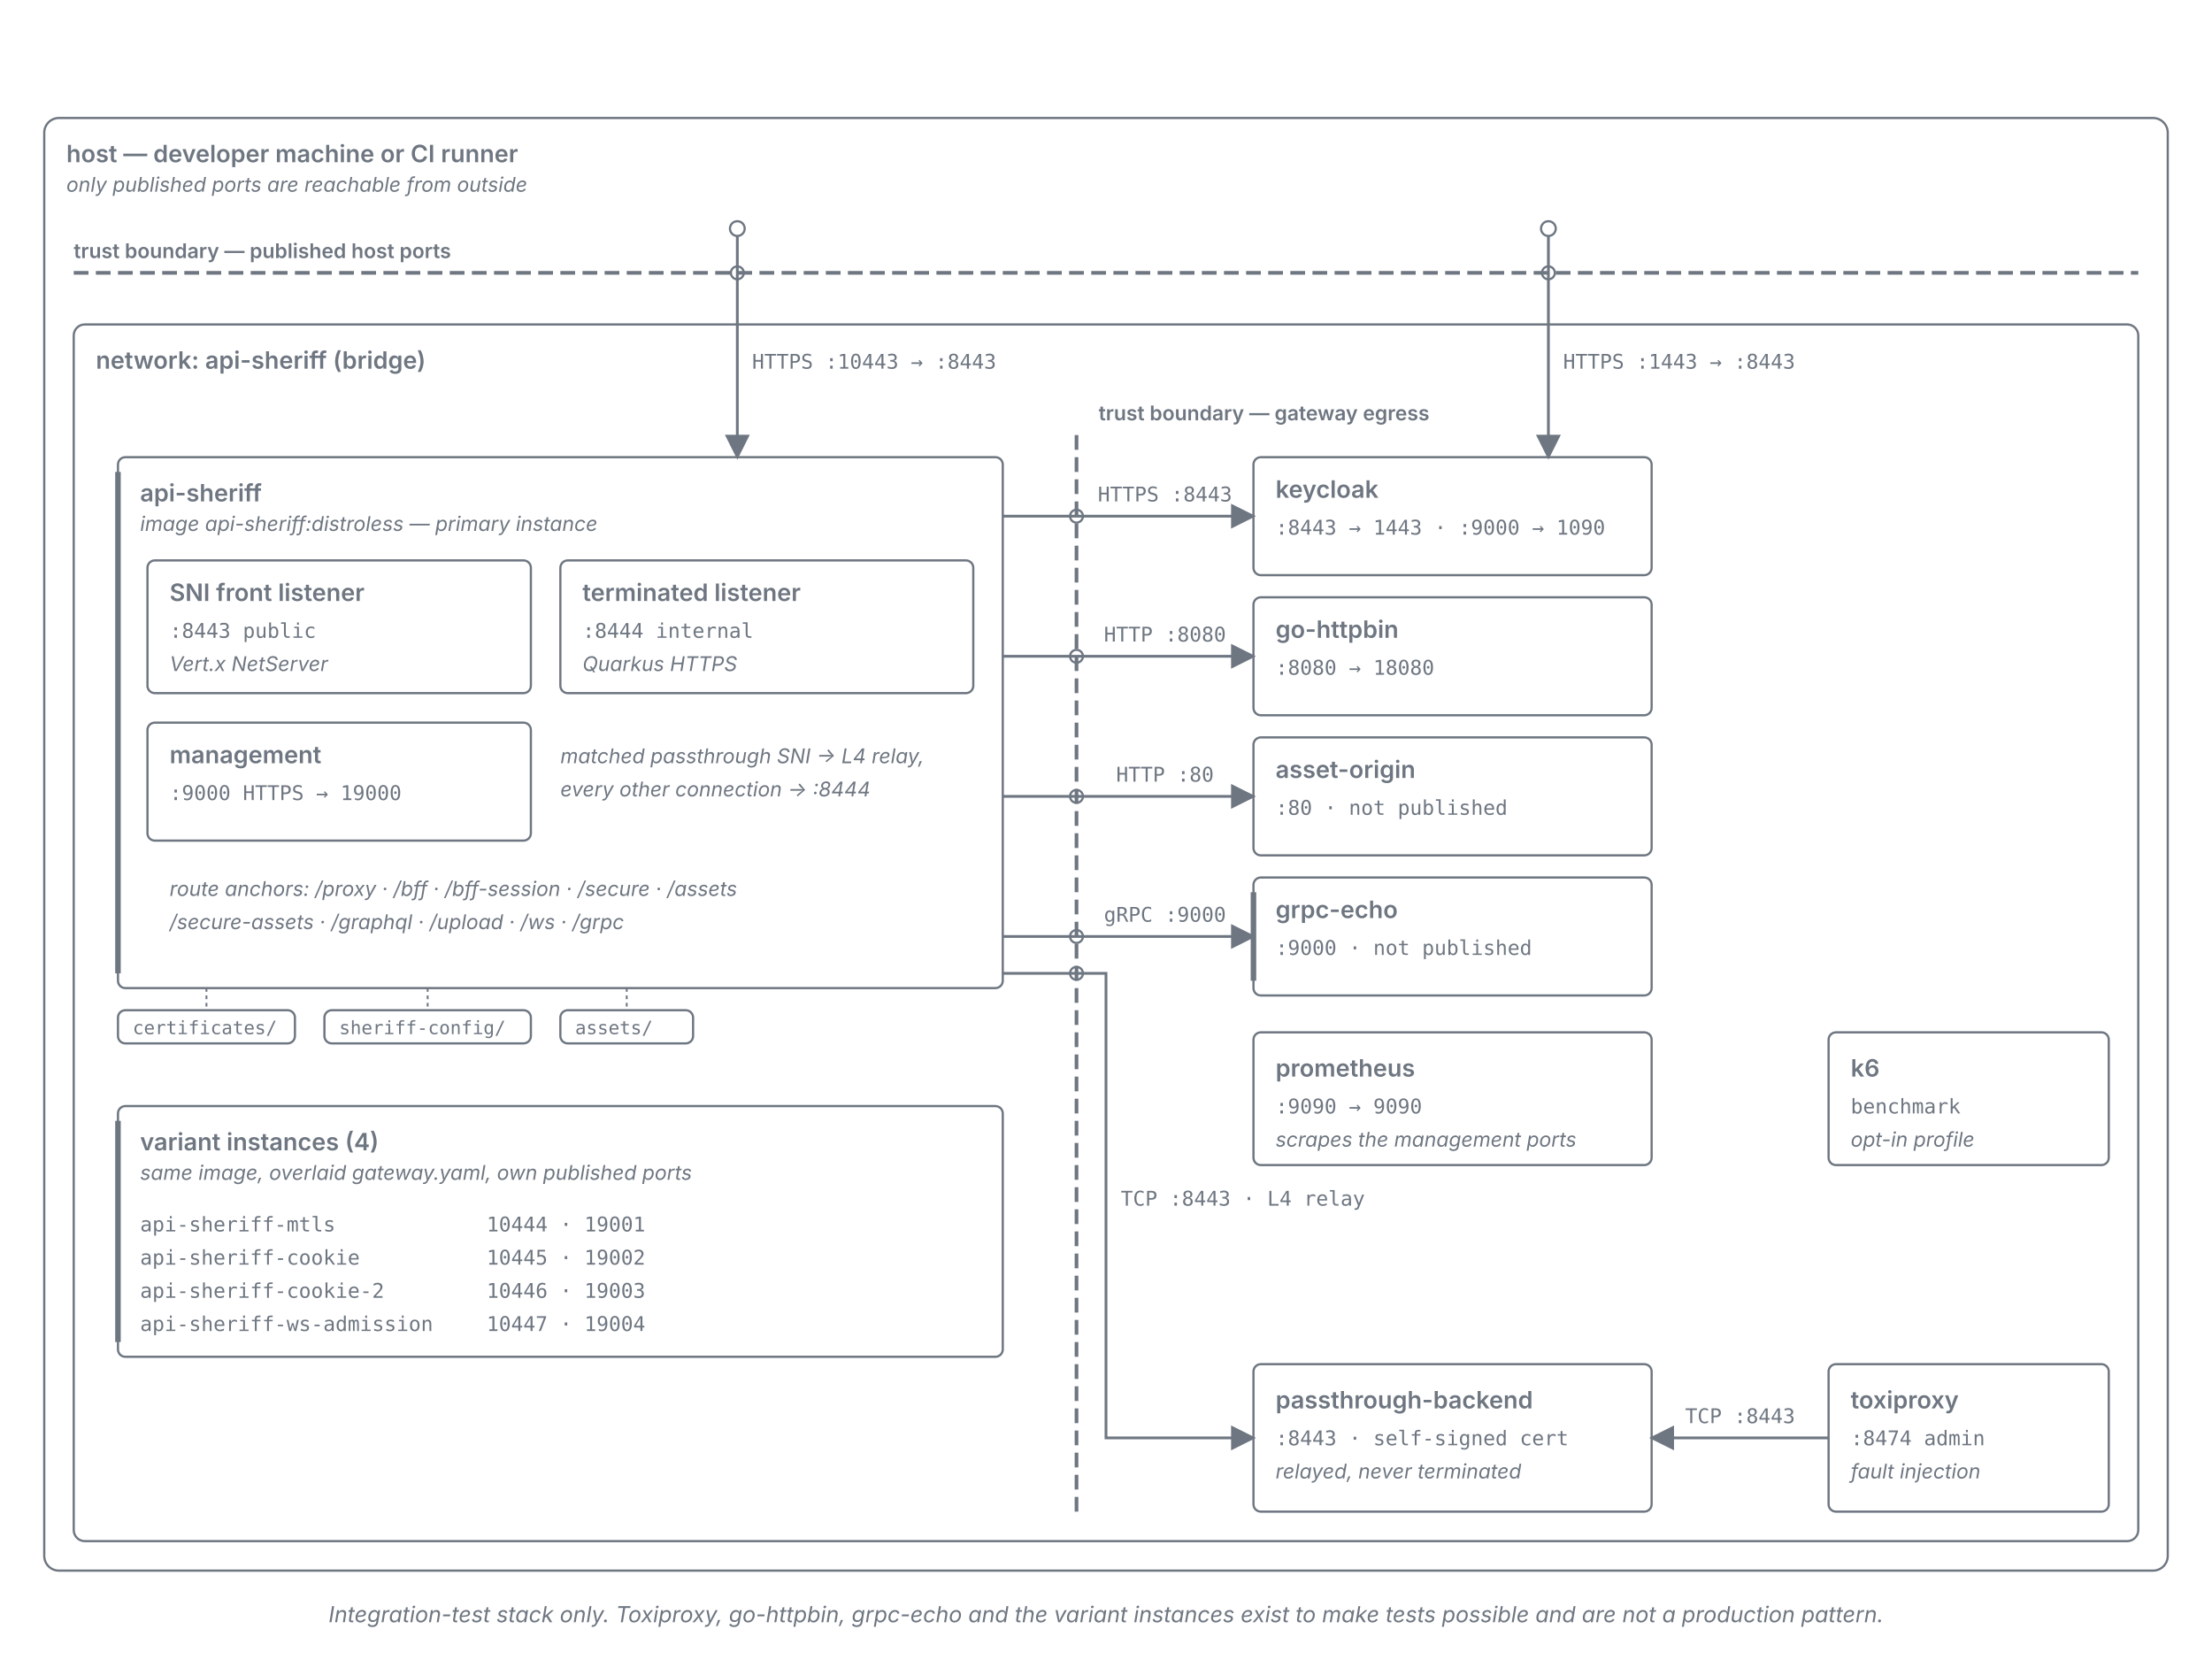
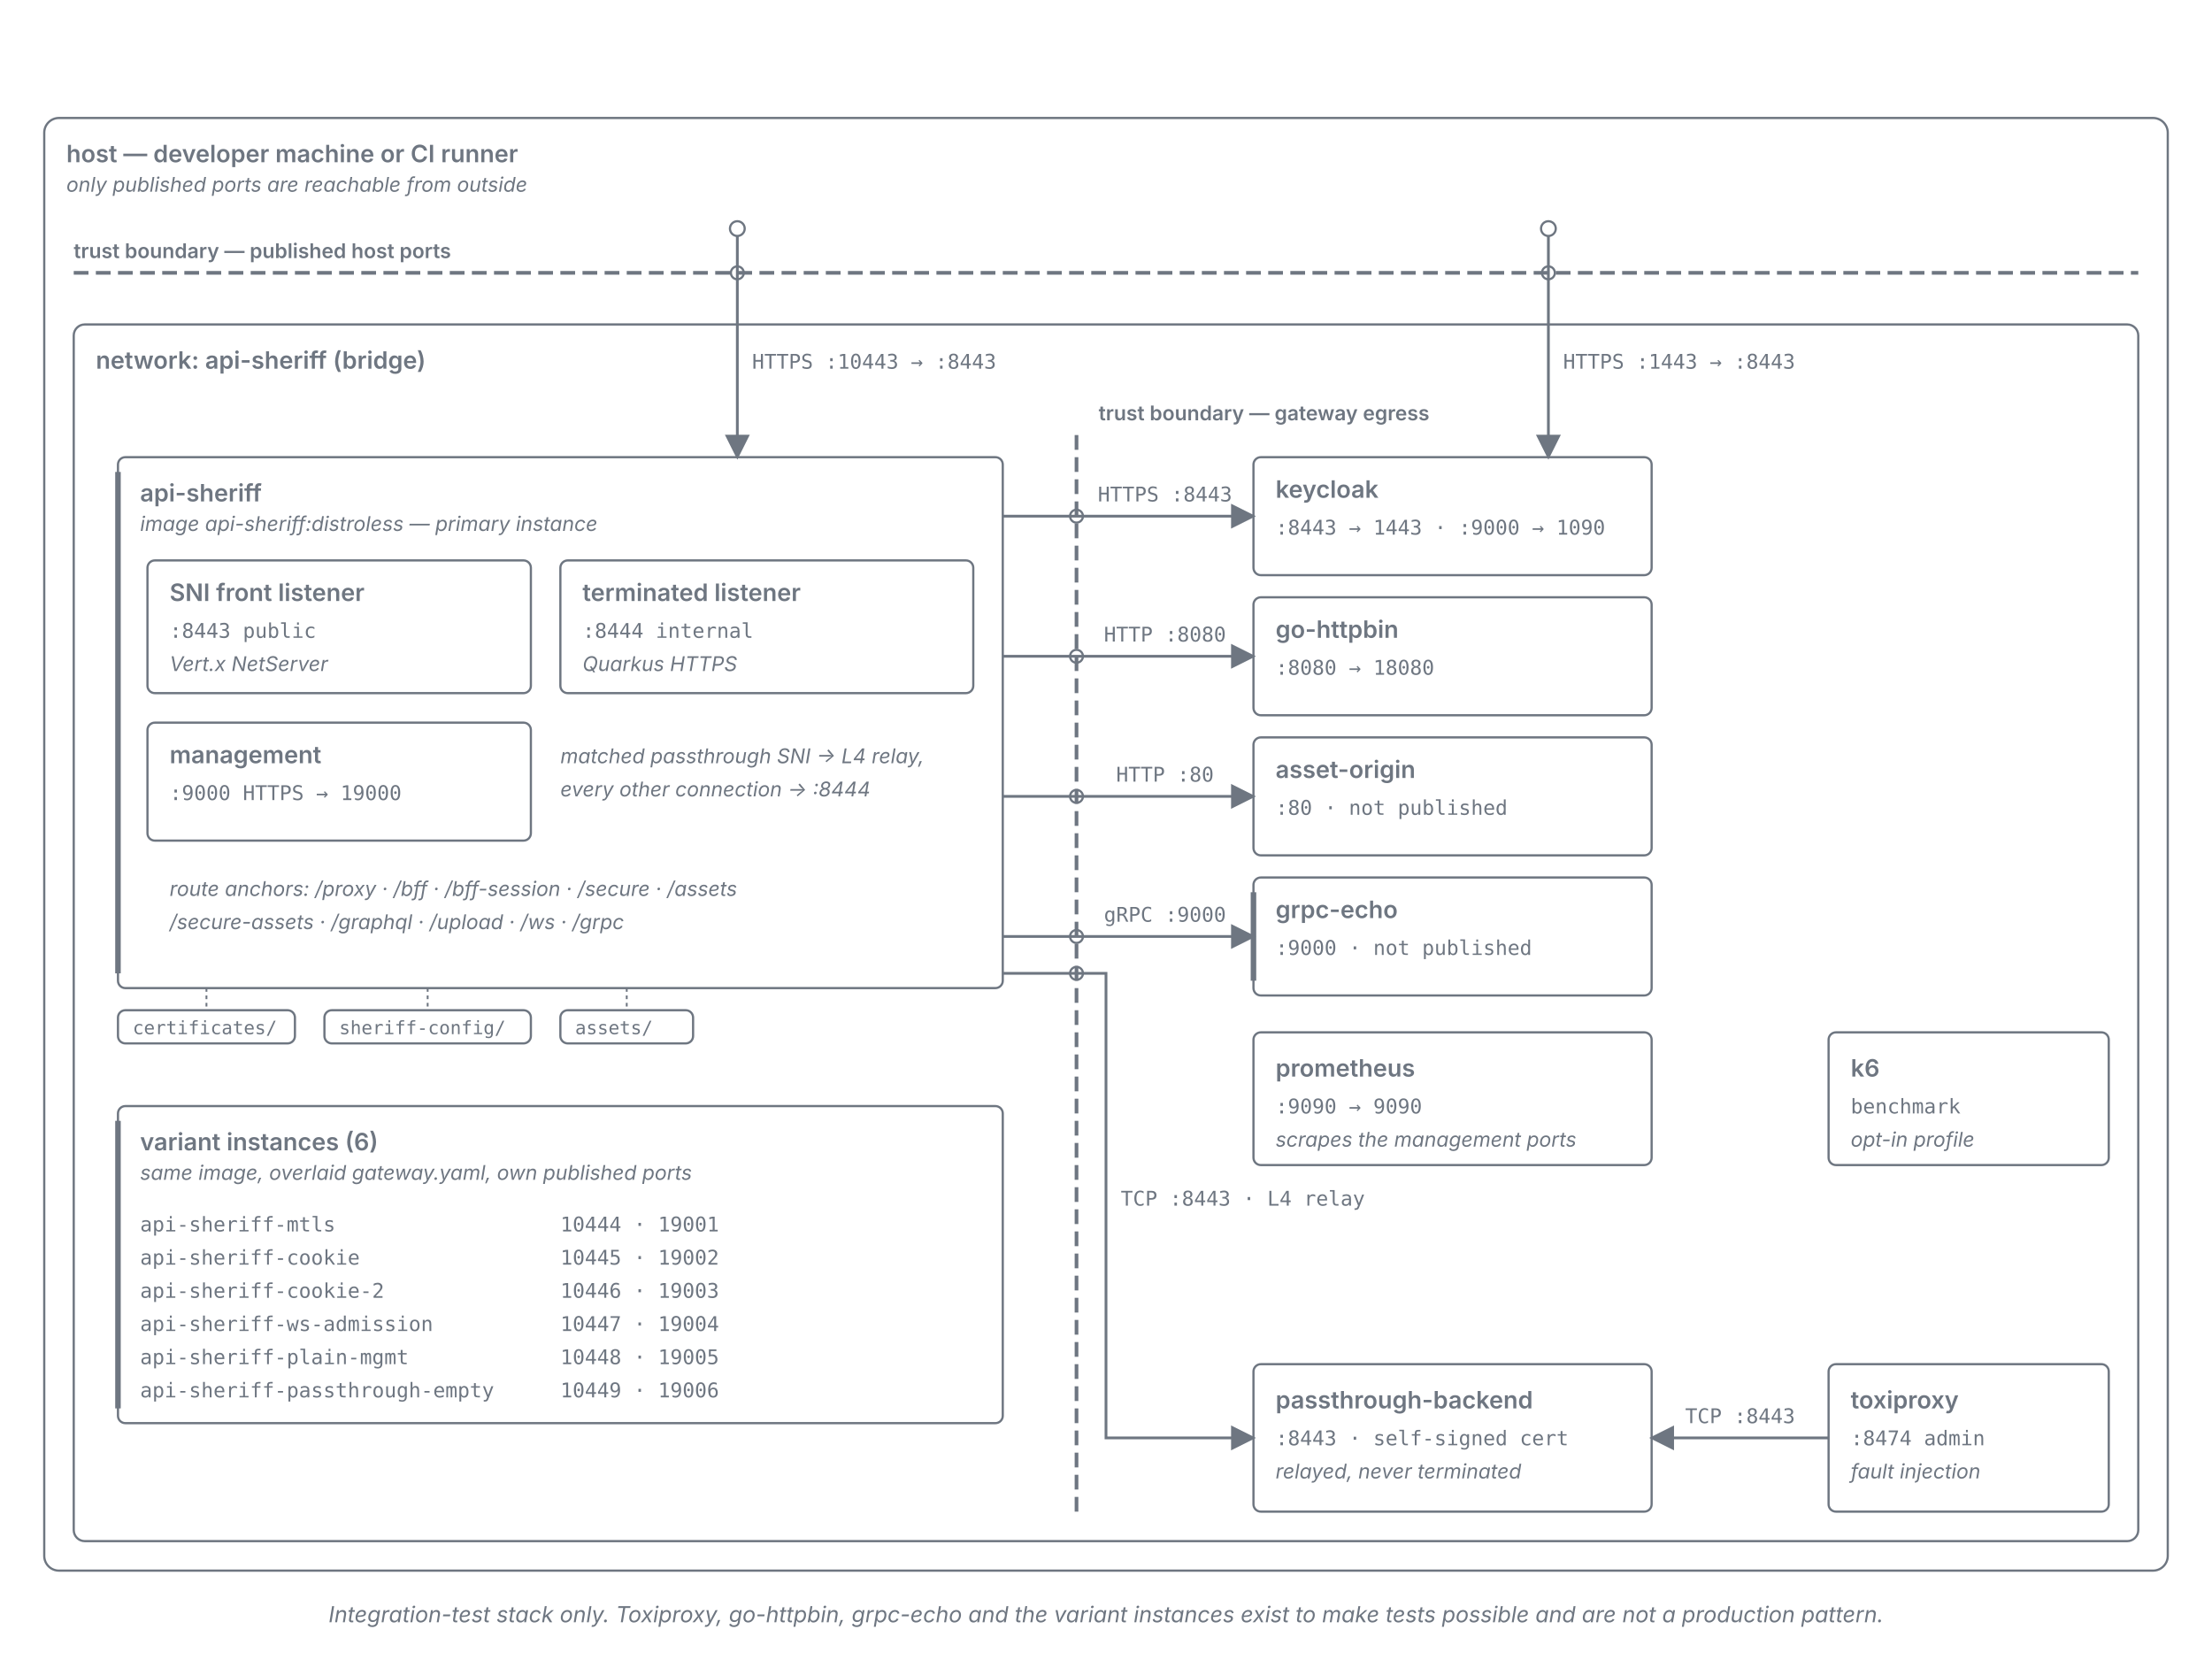
<svg xmlns="http://www.w3.org/2000/svg" viewBox="0 0 1200 900" role="img" aria-labelledby="title desc" font-family="ui-sans-serif, -apple-system, system-ui, 'Segoe UI', sans-serif">
  <defs>
    <marker id="arrow" viewBox="0 0 10 10" refX="9" refY="5" markerWidth="9" markerHeight="9" orient="auto">
      <path d="M0,0 L10,5 L0,10 z" class="arrow-fill" />
    </marker>
    <style>
      .stroke      { stroke: #6e7681; stroke-width: 1.2; fill: none; }
      .encl        { font-size: 13px; font-weight: 600; fill: #6e7681; }
      .encl-sub    { font-size: 11px; fill: #6e7681; font-style: italic; }
      .item        { font-size: 11px; fill: #6e7681; font-family: ui-monospace, "SF Mono", Menlo, Consolas, monospace; }
      .own-bar     { stroke: #6e7681; stroke-width: 3; }
      .trust       { stroke: #6e7681; stroke-width: 2; stroke-dasharray: 8 4; fill: none; }
      .trust-lbl   { font-size: 11px; font-weight: 600; fill: #6e7681; }
      .trust-cross { stroke: #6e7681; stroke-width: 1.2; fill: none; }
      .arrow       { stroke: #6e7681; stroke-width: 1.5; fill: none; }
      .arrow-fill  { fill: #6e7681; }
      .edge-lbl    { font-size: 11px; fill: #6e7681; text-anchor: middle; font-family: ui-monospace, "SF Mono", Menlo, Consolas, monospace; }
      .edge-lbl-l  { font-size: 11px; fill: #6e7681; font-family: ui-monospace, "SF Mono", Menlo, Consolas, monospace; }
      .mount-stem  { stroke: #6e7681; stroke-width: 1; stroke-dasharray: 2 2; fill: none; }
      .mount       { font-size: 10px; fill: #6e7681; font-family: ui-monospace, "SF Mono", Menlo, Consolas, monospace; }
      .caption     { font-size: 12px; fill: #6e7681; text-anchor: middle; font-style: italic; }
    </style>
  </defs>
  <rect class="stroke" x="24" y="64" width="1152" height="788" rx="8" />
  <text x="36" y="88" class="encl">host — developer machine or CI runner</text>
  <text x="36" y="104" class="encl-sub">only published ports are reachable from outside</text>
  <circle class="stroke" cx="400" cy="124" r="4" />
  <circle class="stroke" cx="840" cy="124" r="4" />
  <line class="trust" x1="40" y1="148" x2="1160" y2="148" />
  <text x="40" y="140" class="trust-lbl">trust boundary — published host ports</text>
  <rect class="stroke" x="40" y="176" width="1120" height="660" rx="6" />
  <text x="52" y="200" class="encl">network: api-sheriff (bridge)</text>
  <line class="trust" x1="584" y1="236" x2="584" y2="820" />
  <text x="596" y="228" class="trust-lbl">trust boundary — gateway egress</text>
  <line class="arrow" x1="400" y1="128" x2="400" y2="248" marker-end="url(#arrow)" />
  <text x="408" y="200" class="edge-lbl-l">HTTPS :10443 → :8443</text>
  <circle class="trust-cross" cx="400" cy="148" r="3.5" />
  <line class="arrow" x1="840" y1="128" x2="840" y2="248" marker-end="url(#arrow)" />
  <text x="848" y="200" class="edge-lbl-l">HTTPS :1443 → :8443</text>
  <circle class="trust-cross" cx="840" cy="148" r="3.5" />
  <rect class="stroke" x="64" y="248" width="480" height="288" rx="4" />
  <line class="own-bar" x1="64" y1="256" x2="64" y2="528" />
  <text x="76" y="272" class="encl">api-sheriff</text>
  <text x="76" y="288" class="encl-sub">image api-sheriff:distroless — primary instance</text>
  <rect class="stroke" x="80" y="304" width="208" height="72" rx="4" />
  <text x="92" y="326" class="encl">SNI front listener</text>
  <text x="92" y="346" class="item">:8443 public</text>
  <text x="92" y="364" class="encl-sub">Vert.x NetServer</text>
  <rect class="stroke" x="304" y="304" width="224" height="72" rx="4" />
  <text x="316" y="326" class="encl">terminated listener</text>
  <text x="316" y="346" class="item">:8444 internal</text>
  <text x="316" y="364" class="encl-sub">Quarkus HTTPS</text>
  <rect class="stroke" x="80" y="392" width="208" height="64" rx="4" />
  <text x="92" y="414" class="encl">management</text>
  <text x="92" y="434" class="item">:9000 HTTPS → 19000</text>
  <text x="304" y="414" class="encl-sub">matched passthrough SNI → L4 relay,</text>
  <text x="304" y="432" class="encl-sub">every other connection → :8444</text>
  <text x="92" y="486" class="encl-sub">route anchors: /proxy · /bff · /bff-session · /secure · /assets</text>
  <text x="92" y="504" class="encl-sub">/secure-assets · /graphql · /upload · /ws · /grpc</text>
  <line class="mount-stem" x1="112" y1="536" x2="112" y2="548" />
  <rect class="stroke" x="64" y="548" width="96" height="18" rx="4" />
  <text x="72" y="561" class="mount">certificates/</text>
  <line class="mount-stem" x1="232" y1="536" x2="232" y2="548" />
  <rect class="stroke" x="176" y="548" width="112" height="18" rx="4" />
  <text x="184" y="561" class="mount">sheriff-config/</text>
  <line class="mount-stem" x1="340" y1="536" x2="340" y2="548" />
  <rect class="stroke" x="304" y="548" width="72" height="18" rx="4" />
  <text x="312" y="561" class="mount">assets/</text>
-   <rect class="stroke" x="64" y="600" width="480" height="136" rx="4" />
-   <line class="own-bar" x1="64" y1="608" x2="64" y2="728" />
-   <text x="76" y="624" class="encl">variant instances (4)</text>
+   <rect class="stroke" x="64" y="600" width="480" height="172" rx="4" />
+   <line class="own-bar" x1="64" y1="608" x2="64" y2="764" />
+   <text x="76" y="624" class="encl">variant instances (6)</text>
  <text x="76" y="640" class="encl-sub">same image, overlaid gateway.yaml, own published ports</text>
  <text x="76" y="668" class="item">api-sheriff-mtls</text>
  <text x="76" y="686" class="item">api-sheriff-cookie</text>
  <text x="76" y="704" class="item">api-sheriff-cookie-2</text>
  <text x="76" y="722" class="item">api-sheriff-ws-admission</text>
-   <text x="264" y="668" class="item">10444 · 19001</text>
-   <text x="264" y="686" class="item">10445 · 19002</text>
-   <text x="264" y="704" class="item">10446 · 19003</text>
-   <text x="264" y="722" class="item">10447 · 19004</text>
+   <text x="76" y="740" class="item">api-sheriff-plain-mgmt</text>
+   <text x="76" y="758" class="item">api-sheriff-passthrough-empty</text>
+   <text x="304" y="668" class="item">10444 · 19001</text>
+   <text x="304" y="686" class="item">10445 · 19002</text>
+   <text x="304" y="704" class="item">10446 · 19003</text>
+   <text x="304" y="722" class="item">10447 · 19004</text>
+   <text x="304" y="740" class="item">10448 · 19005</text>
+   <text x="304" y="758" class="item">10449 · 19006</text>
  <rect class="stroke" x="680" y="248" width="216" height="64" rx="4" />
  <text x="692" y="270" class="encl">keycloak</text>
  <text x="692" y="290" class="item">:8443 → 1443 · :9000 → 1090</text>
  <rect class="stroke" x="680" y="324" width="216" height="64" rx="4" />
  <text x="692" y="346" class="encl">go-httpbin</text>
  <text x="692" y="366" class="item">:8080 → 18080</text>
  <rect class="stroke" x="680" y="400" width="216" height="64" rx="4" />
  <text x="692" y="422" class="encl">asset-origin</text>
  <text x="692" y="442" class="item">:80 · not published</text>
  <rect class="stroke" x="680" y="476" width="216" height="64" rx="4" />
  <line class="own-bar" x1="680" y1="484" x2="680" y2="532" />
  <text x="692" y="498" class="encl">grpc-echo</text>
  <text x="692" y="518" class="item">:9000 · not published</text>
  <line class="arrow" x1="544" y1="280" x2="680" y2="280" marker-end="url(#arrow)" />
  <text x="632" y="272" class="edge-lbl">HTTPS :8443</text>
  <circle class="trust-cross" cx="584" cy="280" r="3.5" />
  <line class="arrow" x1="544" y1="356" x2="680" y2="356" marker-end="url(#arrow)" />
  <text x="632" y="348" class="edge-lbl">HTTP :8080</text>
  <circle class="trust-cross" cx="584" cy="356" r="3.5" />
  <line class="arrow" x1="544" y1="432" x2="680" y2="432" marker-end="url(#arrow)" />
  <text x="632" y="424" class="edge-lbl">HTTP :80</text>
  <circle class="trust-cross" cx="584" cy="432" r="3.5" />
  <line class="arrow" x1="544" y1="508" x2="680" y2="508" marker-end="url(#arrow)" />
  <text x="632" y="500" class="edge-lbl">gRPC :9000</text>
  <circle class="trust-cross" cx="584" cy="508" r="3.5" />
  <rect class="stroke" x="680" y="560" width="216" height="72" rx="4" />
  <text x="692" y="584" class="encl">prometheus</text>
  <text x="692" y="604" class="item">:9090 → 9090</text>
  <text x="692" y="622" class="encl-sub">scrapes the management ports</text>
  <rect class="stroke" x="992" y="560" width="152" height="72" rx="4" />
  <text x="1004" y="584" class="encl">k6</text>
  <text x="1004" y="604" class="item">benchmark</text>
  <text x="1004" y="622" class="encl-sub">opt-in profile</text>
  <rect class="stroke" x="680" y="740" width="216" height="80" rx="4" />
  <text x="692" y="764" class="encl">passthrough-backend</text>
  <text x="692" y="784" class="item">:8443 · self-signed cert</text>
  <text x="692" y="802" class="encl-sub">relayed, never terminated</text>
  <rect class="stroke" x="992" y="740" width="152" height="80" rx="4" />
  <text x="1004" y="764" class="encl">toxiproxy</text>
  <text x="1004" y="784" class="item">:8474 admin</text>
  <text x="1004" y="802" class="encl-sub">fault injection</text>
  <polyline class="arrow" points="544,528 600,528 600,780 680,780" marker-end="url(#arrow)" />
  <text x="608" y="654" class="edge-lbl-l">TCP :8443 · L4 relay</text>
  <circle class="trust-cross" cx="584" cy="528" r="3.5" />
  <line class="arrow" x1="992" y1="780" x2="896" y2="780" marker-end="url(#arrow)" />
  <text x="944" y="772" class="edge-lbl">TCP :8443</text>
  <text x="600" y="880" class="caption">Integration-test stack only. Toxiproxy, go-httpbin, grpc-echo and the variant instances exist to make tests possible and are not a production pattern.</text>
</svg>
